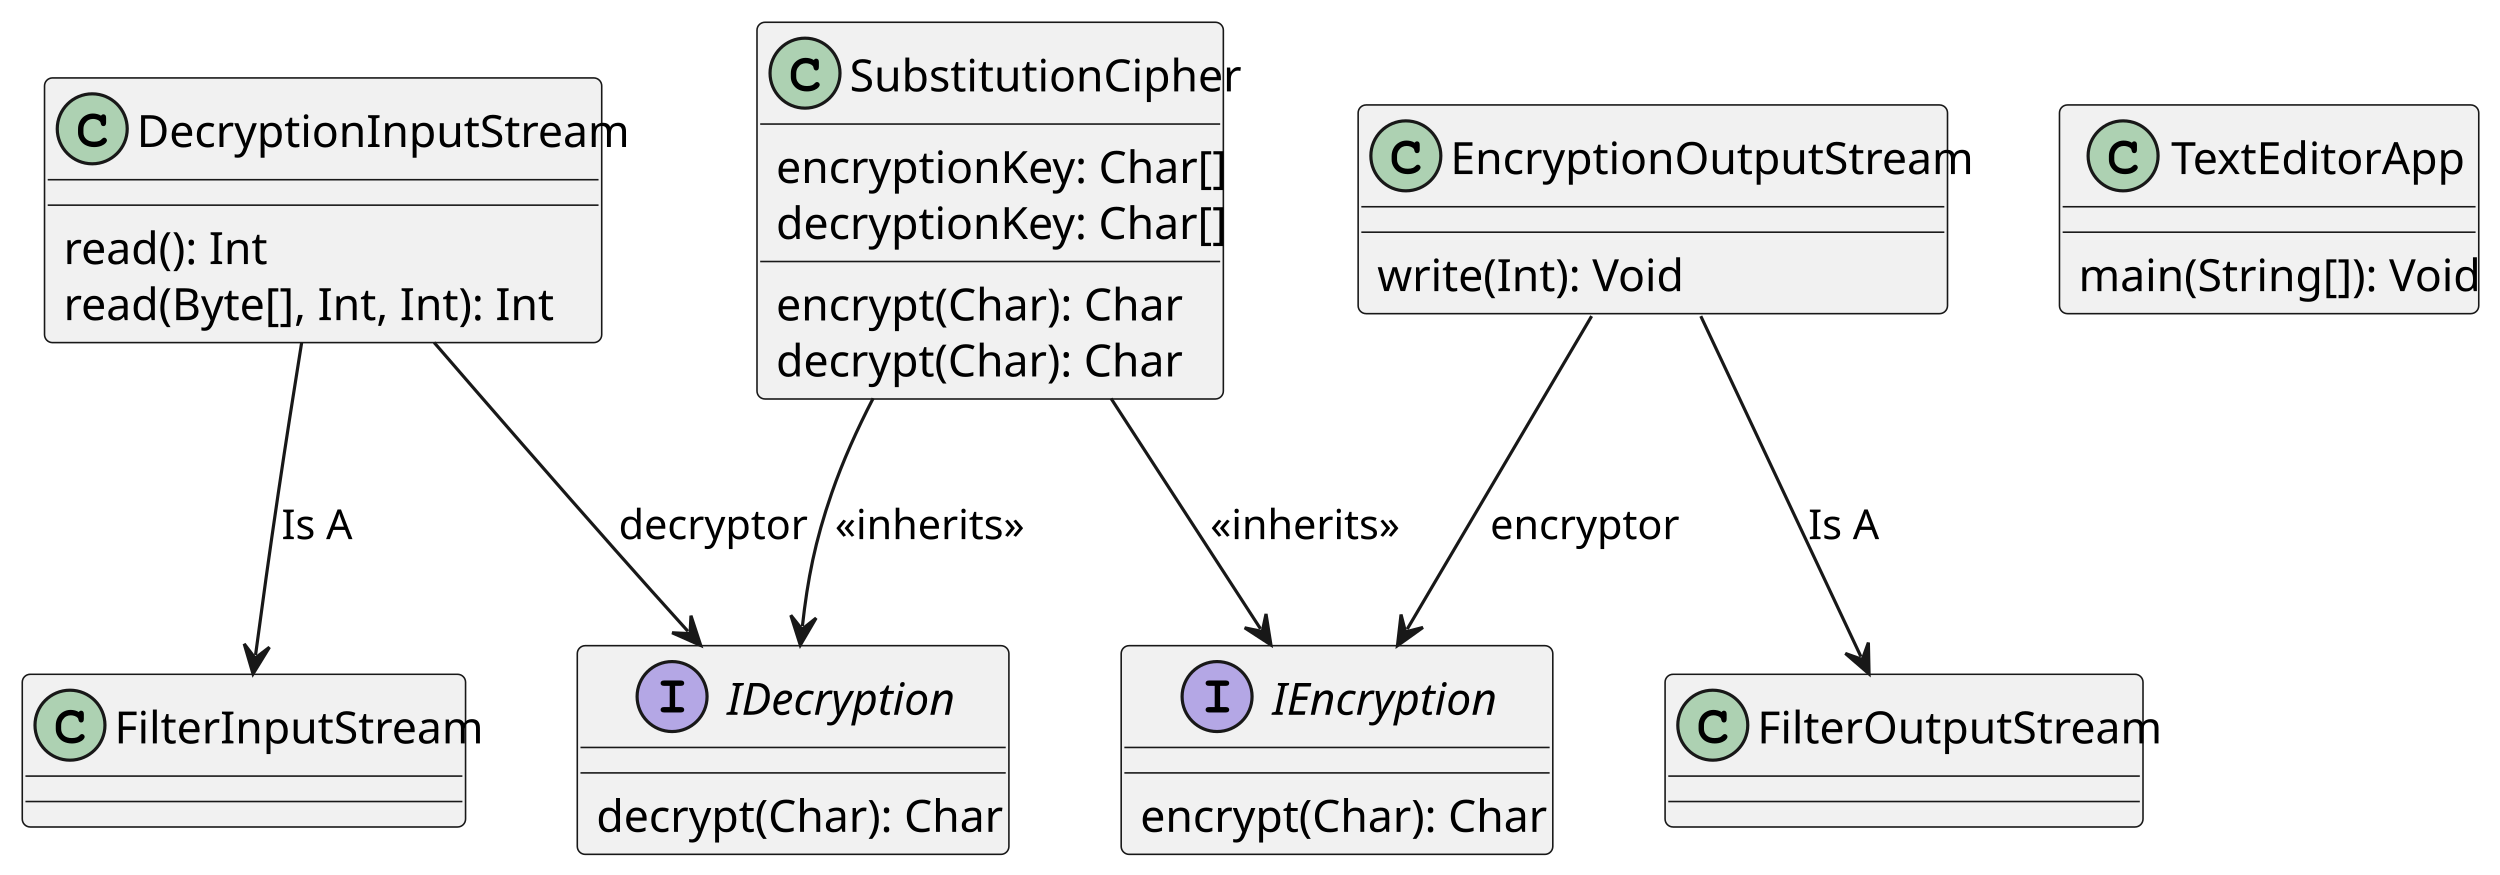
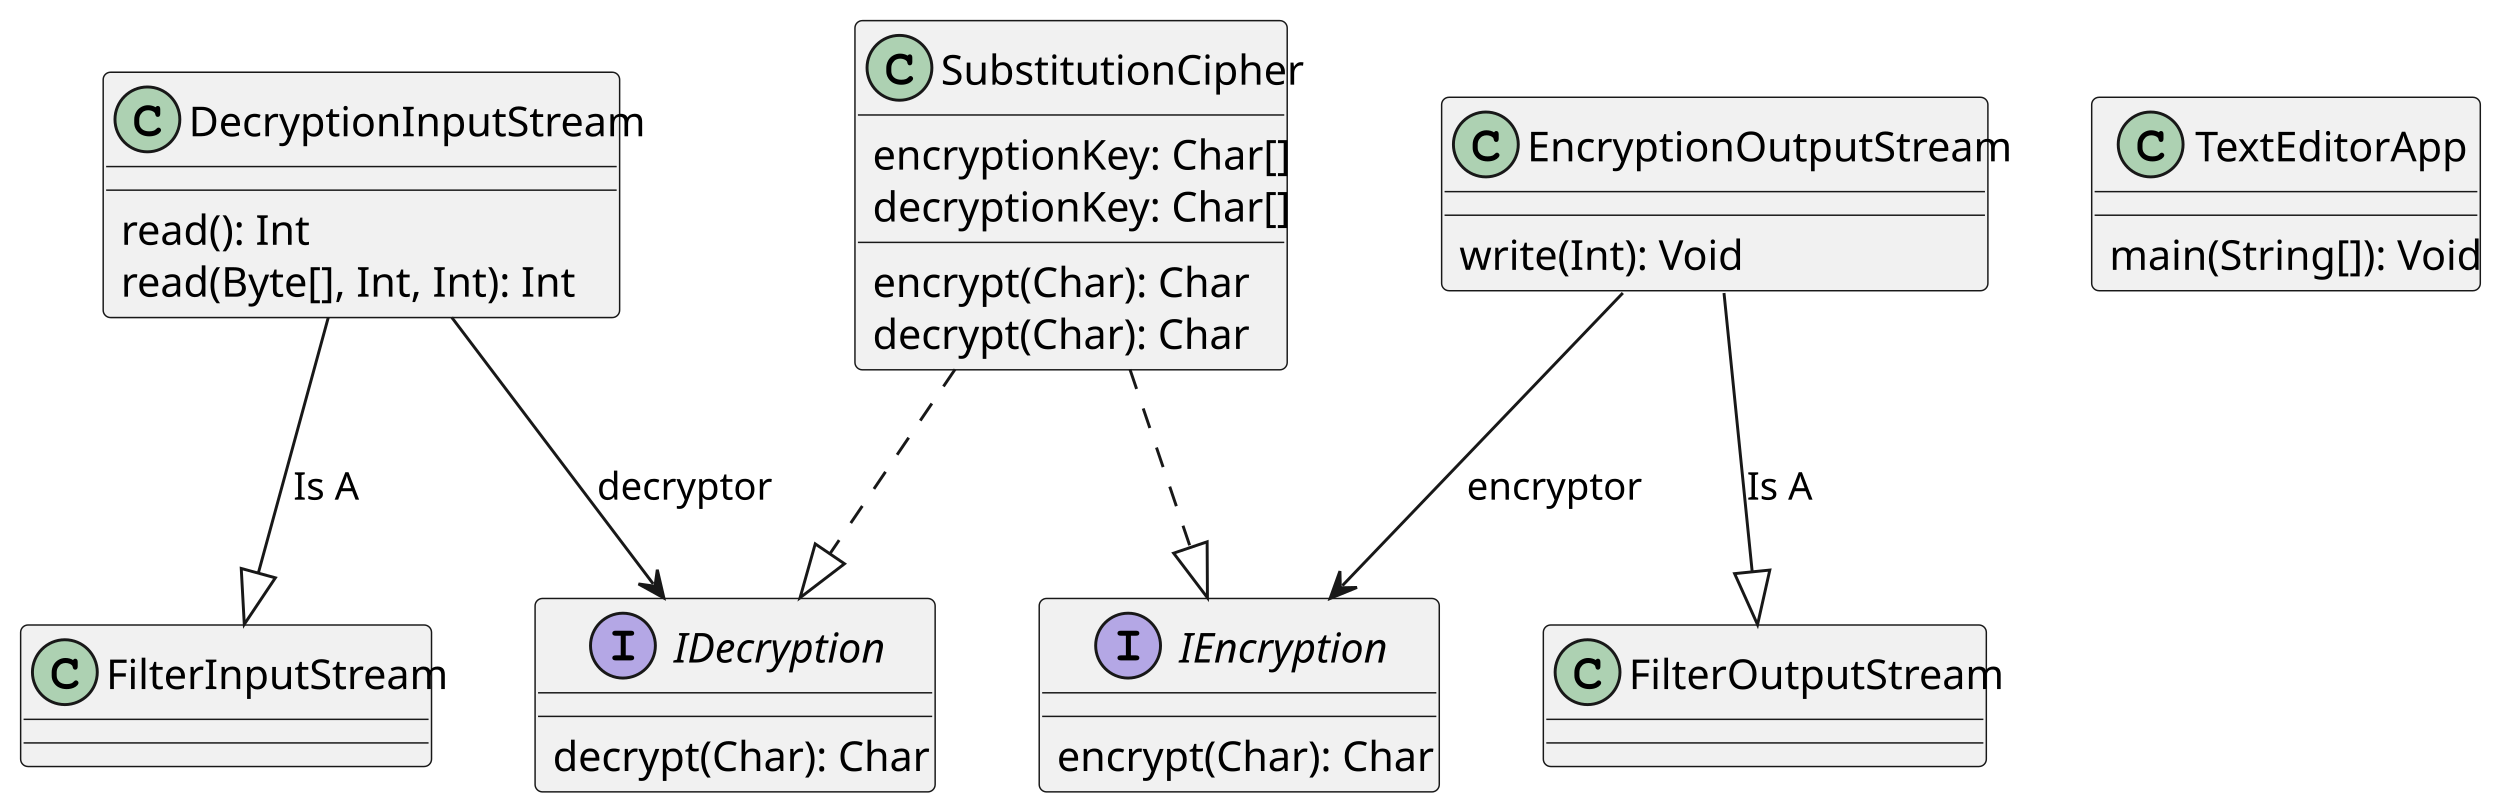
- <svg xmlns="http://www.w3.org/2000/svg" contentStyleType="text/css" data-diagram-type="CLASS" height="275px" preserveAspectRatio="none" style="width:786px;height:275px;background:#FFFFFF;" version="1.1" viewBox="0 0 786 275" width="786px" zoomAndPan="magnify">
+ <svg xmlns="http://www.w3.org/2000/svg" contentStyleType="text/css" data-diagram-type="CLASS" height="275px" preserveAspectRatio="none" style="width:848px;height:275px;background:#FFFFFF;" version="1.1" viewBox="0 0 848 275" width="848px" zoomAndPan="magnify">
  <defs />
  <g>
    <g id="elem_DecryptionInputStream">
-       <rect codeLine="2" fill="#F1F1F1" height="83.219" id="DecryptionInputStream" rx="2.5" ry="2.5" style="stroke:#181818;stroke-width:0.5;" width="175.179" x="14" y="24.5" />
-       <ellipse cx="29" cy="40.5" fill="#ADD1B2" rx="11" ry="11" style="stroke:#181818;stroke-width:1;" />
-       <path d="M31.766,36.375 Q31.922,36.156 32.109,36.047 Q32.297,35.938 32.516,35.938 Q32.891,35.938 33.125,36.203 Q33.359,36.453 33.359,37.062 L33.359,38.516 Q33.359,39.125 33.125,39.391 Q32.891,39.656 32.516,39.656 Q32.172,39.656 31.969,39.453 Q31.766,39.266 31.656,38.75 Q31.609,38.391 31.422,38.203 Q31.094,37.828 30.484,37.609 Q29.875,37.391 29.25,37.391 Q28.484,37.391 27.844,37.719 Q27.219,38.047 26.719,38.797 Q26.234,39.547 26.234,40.578 L26.234,41.672 Q26.234,42.906 27.125,43.734 Q28.016,44.547 29.609,44.547 Q30.547,44.547 31.203,44.297 Q31.594,44.141 32.016,43.703 Q32.281,43.438 32.422,43.359 Q32.578,43.281 32.781,43.281 Q33.109,43.281 33.359,43.547 Q33.625,43.797 33.625,44.141 Q33.625,44.484 33.281,44.891 Q32.781,45.469 31.984,45.797 Q30.906,46.25 29.609,46.25 Q28.094,46.25 26.891,45.625 Q25.906,45.125 25.219,44.062 Q24.531,42.984 24.531,41.703 L24.531,40.547 Q24.531,39.219 25.141,38.078 Q25.766,36.922 26.859,36.312 Q27.953,35.688 29.188,35.688 Q29.922,35.688 30.562,35.859 Q31.219,36.016 31.766,36.375 Z " fill="#000000" />
-       <text fill="#000000" font-family="sans-serif" font-size="14" lengthAdjust="spacing" textLength="143.179" x="43" y="46.228">DecryptionInputStream</text>
-       <line style="stroke:#181818;stroke-width:0.5;" x1="15" x2="188.179" y1="56.5" y2="56.5" />
-       <line style="stroke:#181818;stroke-width:0.5;" x1="15" x2="188.179" y1="64.5" y2="64.5" />
-       <text fill="#000000" font-family="sans-serif" font-size="14" lengthAdjust="spacing" textLength="60.69" x="20" y="83.033">read(): Int</text>
-       <text fill="#000000" font-family="sans-serif" font-size="14" lengthAdjust="spacing" textLength="143.172" x="20" y="100.643">read(Byte[], Int, Int): Int</text>
+       <rect codeLine="2" fill="#F1F1F1" height="83.219" id="DecryptionInputStream" rx="2.5" ry="2.5" style="stroke:#181818;stroke-width:0.5;" width="175.179" x="35" y="24.5" />
+       <ellipse cx="50" cy="40.5" fill="#ADD1B2" rx="11" ry="11" style="stroke:#181818;stroke-width:1;" />
+       <path d="M52.766,36.375 Q52.922,36.156 53.109,36.047 Q53.297,35.938 53.516,35.938 Q53.891,35.938 54.125,36.203 Q54.359,36.453 54.359,37.062 L54.359,38.516 Q54.359,39.125 54.125,39.391 Q53.891,39.656 53.516,39.656 Q53.172,39.656 52.969,39.453 Q52.766,39.266 52.656,38.75 Q52.609,38.391 52.422,38.203 Q52.094,37.828 51.484,37.609 Q50.875,37.391 50.25,37.391 Q49.484,37.391 48.844,37.719 Q48.219,38.047 47.719,38.797 Q47.234,39.547 47.234,40.578 L47.234,41.672 Q47.234,42.906 48.125,43.734 Q49.016,44.547 50.609,44.547 Q51.547,44.547 52.203,44.297 Q52.594,44.141 53.016,43.703 Q53.281,43.438 53.422,43.359 Q53.578,43.281 53.781,43.281 Q54.109,43.281 54.359,43.547 Q54.625,43.797 54.625,44.141 Q54.625,44.484 54.281,44.891 Q53.781,45.469 52.984,45.797 Q51.906,46.25 50.609,46.25 Q49.094,46.25 47.891,45.625 Q46.906,45.125 46.219,44.062 Q45.531,42.984 45.531,41.703 L45.531,40.547 Q45.531,39.219 46.141,38.078 Q46.766,36.922 47.859,36.312 Q48.953,35.688 50.188,35.688 Q50.922,35.688 51.562,35.859 Q52.219,36.016 52.766,36.375 Z " fill="#000000" />
+       <text fill="#000000" font-family="sans-serif" font-size="14" lengthAdjust="spacing" textLength="143.179" x="64" y="46.228">DecryptionInputStream</text>
+       <line style="stroke:#181818;stroke-width:0.5;" x1="36" x2="209.179" y1="56.5" y2="56.5" />
+       <line style="stroke:#181818;stroke-width:0.5;" x1="36" x2="209.179" y1="64.5" y2="64.5" />
+       <text fill="#000000" font-family="sans-serif" font-size="14" lengthAdjust="spacing" textLength="60.69" x="41" y="83.033">read(): Int</text>
+       <text fill="#000000" font-family="sans-serif" font-size="14" lengthAdjust="spacing" textLength="143.172" x="41" y="100.643">read(Byte[], Int, Int): Int</text>
    </g>
    <g id="elem_FilterInputStream">
      <rect fill="#F1F1F1" height="48" id="FilterInputStream" rx="2.5" ry="2.5" style="stroke:#181818;stroke-width:0.5;" width="139.372" x="7" y="212" />
      <ellipse cx="22" cy="228" fill="#ADD1B2" rx="11" ry="11" style="stroke:#181818;stroke-width:1;" />
      <path d="M24.766,223.875 Q24.922,223.656 25.109,223.547 Q25.297,223.438 25.516,223.438 Q25.891,223.438 26.125,223.703 Q26.359,223.953 26.359,224.562 L26.359,226.016 Q26.359,226.625 26.125,226.891 Q25.891,227.156 25.516,227.156 Q25.172,227.156 24.969,226.953 Q24.766,226.766 24.656,226.25 Q24.609,225.891 24.422,225.703 Q24.094,225.328 23.484,225.109 Q22.875,224.891 22.25,224.891 Q21.484,224.891 20.844,225.219 Q20.219,225.547 19.719,226.297 Q19.234,227.047 19.234,228.078 L19.234,229.172 Q19.234,230.406 20.125,231.234 Q21.016,232.047 22.609,232.047 Q23.547,232.047 24.203,231.797 Q24.594,231.641 25.016,231.203 Q25.281,230.938 25.422,230.859 Q25.578,230.781 25.781,230.781 Q26.109,230.781 26.359,231.047 Q26.625,231.297 26.625,231.641 Q26.625,231.984 26.281,232.391 Q25.781,232.969 24.984,233.297 Q23.906,233.75 22.609,233.75 Q21.094,233.75 19.891,233.125 Q18.906,232.625 18.219,231.562 Q17.531,230.484 17.531,229.203 L17.531,228.047 Q17.531,226.719 18.141,225.578 Q18.766,224.422 19.859,223.812 Q20.953,223.188 22.188,223.188 Q22.922,223.188 23.562,223.359 Q24.219,223.516 24.766,223.875 Z " fill="#000000" />
      <text fill="#000000" font-family="sans-serif" font-size="14" lengthAdjust="spacing" textLength="107.372" x="36" y="233.728">FilterInputStream</text>
      <line style="stroke:#181818;stroke-width:0.5;" x1="8" x2="145.372" y1="244" y2="244" />
      <line style="stroke:#181818;stroke-width:0.5;" x1="8" x2="145.372" y1="252" y2="252" />
    </g>
    <g id="elem_IDecryption">
      <rect codeLine="15" fill="#F1F1F1" height="65.609" id="IDecryption" rx="2.5" ry="2.5" style="stroke:#181818;stroke-width:0.5;" width="135.703" x="181.5" y="203" />
      <ellipse cx="211.303" cy="219" fill="#B4A7E5" rx="11" ry="11" style="stroke:#181818;stroke-width:1;" />
      <path d="M212.256,215.641 L212.256,222.297 L213.975,222.297 Q214.585,222.297 214.85,222.531 Q215.116,222.766 215.116,223.156 Q215.116,223.531 214.85,223.766 Q214.585,224 213.975,224 L208.835,224 Q208.225,224 207.96,223.766 Q207.694,223.531 207.694,223.141 Q207.694,222.766 207.96,222.531 Q208.225,222.297 208.835,222.297 L210.553,222.297 L210.553,215.641 L208.835,215.641 Q208.225,215.641 207.96,215.406 Q207.694,215.172 207.694,214.781 Q207.694,214.406 207.96,214.172 Q208.225,213.938 208.835,213.938 L213.975,213.938 Q214.585,213.938 214.85,214.172 Q215.116,214.406 215.116,214.781 Q215.116,215.172 214.85,215.406 Q214.585,215.641 213.975,215.641 L212.256,215.641 Z " fill="#000000" />
      <text fill="#000000" font-family="sans-serif" font-size="14" font-style="italic" lengthAdjust="spacing" textLength="70.807" x="228.593" y="224.728">IDecryption</text>
      <line style="stroke:#181818;stroke-width:0.5;" x1="182.5" x2="316.203" y1="235" y2="235" />
      <line style="stroke:#181818;stroke-width:0.5;" x1="182.5" x2="316.203" y1="243" y2="243" />
      <text fill="#000000" font-family="sans-serif" font-size="14" lengthAdjust="spacing" textLength="123.703" x="187.5" y="261.533">decrypt(Char): Char</text>
    </g>
    <g id="elem_EncryptionOutputStream">
-       <rect codeLine="9" fill="#F1F1F1" height="65.609" id="EncryptionOutputStream" rx="2.5" ry="2.5" style="stroke:#181818;stroke-width:0.5;" width="185.296" x="427" y="33" />
-       <ellipse cx="442" cy="49" fill="#ADD1B2" rx="11" ry="11" style="stroke:#181818;stroke-width:1;" />
-       <path d="M444.766,44.875 Q444.922,44.656 445.109,44.547 Q445.297,44.438 445.516,44.438 Q445.891,44.438 446.125,44.703 Q446.359,44.953 446.359,45.562 L446.359,47.016 Q446.359,47.625 446.125,47.891 Q445.891,48.156 445.516,48.156 Q445.172,48.156 444.969,47.953 Q444.766,47.766 444.656,47.25 Q444.609,46.891 444.422,46.703 Q444.094,46.328 443.484,46.109 Q442.875,45.891 442.25,45.891 Q441.484,45.891 440.844,46.219 Q440.219,46.547 439.719,47.297 Q439.234,48.047 439.234,49.078 L439.234,50.172 Q439.234,51.406 440.125,52.234 Q441.016,53.047 442.609,53.047 Q443.547,53.047 444.203,52.797 Q444.594,52.641 445.016,52.203 Q445.281,51.938 445.422,51.859 Q445.578,51.781 445.781,51.781 Q446.109,51.781 446.359,52.047 Q446.625,52.297 446.625,52.641 Q446.625,52.984 446.281,53.391 Q445.781,53.969 444.984,54.297 Q443.906,54.75 442.609,54.75 Q441.094,54.75 439.891,54.125 Q438.906,53.625 438.219,52.562 Q437.531,51.484 437.531,50.203 L437.531,49.047 Q437.531,47.719 438.141,46.578 Q438.766,45.422 439.859,44.812 Q440.953,44.188 442.188,44.188 Q442.922,44.188 443.562,44.359 Q444.219,44.516 444.766,44.875 Z " fill="#000000" />
-       <text fill="#000000" font-family="sans-serif" font-size="14" lengthAdjust="spacing" textLength="153.296" x="456" y="54.728">EncryptionOutputStream</text>
-       <line style="stroke:#181818;stroke-width:0.5;" x1="428" x2="611.296" y1="65" y2="65" />
-       <line style="stroke:#181818;stroke-width:0.5;" x1="428" x2="611.296" y1="73" y2="73" />
-       <text fill="#000000" font-family="sans-serif" font-size="14" lengthAdjust="spacing" textLength="90.248" x="433" y="91.533">write(Int): Void</text>
+       <rect codeLine="9" fill="#F1F1F1" height="65.609" id="EncryptionOutputStream" rx="2.5" ry="2.5" style="stroke:#181818;stroke-width:0.5;" width="185.296" x="489" y="33" />
+       <ellipse cx="504" cy="49" fill="#ADD1B2" rx="11" ry="11" style="stroke:#181818;stroke-width:1;" />
+       <path d="M506.766,44.875 Q506.922,44.656 507.109,44.547 Q507.297,44.438 507.516,44.438 Q507.891,44.438 508.125,44.703 Q508.359,44.953 508.359,45.562 L508.359,47.016 Q508.359,47.625 508.125,47.891 Q507.891,48.156 507.516,48.156 Q507.172,48.156 506.969,47.953 Q506.766,47.766 506.656,47.25 Q506.609,46.891 506.422,46.703 Q506.094,46.328 505.484,46.109 Q504.875,45.891 504.25,45.891 Q503.484,45.891 502.844,46.219 Q502.219,46.547 501.719,47.297 Q501.234,48.047 501.234,49.078 L501.234,50.172 Q501.234,51.406 502.125,52.234 Q503.016,53.047 504.609,53.047 Q505.547,53.047 506.203,52.797 Q506.594,52.641 507.016,52.203 Q507.281,51.938 507.422,51.859 Q507.578,51.781 507.781,51.781 Q508.109,51.781 508.359,52.047 Q508.625,52.297 508.625,52.641 Q508.625,52.984 508.281,53.391 Q507.781,53.969 506.984,54.297 Q505.906,54.75 504.609,54.75 Q503.094,54.75 501.891,54.125 Q500.906,53.625 500.219,52.562 Q499.531,51.484 499.531,50.203 L499.531,49.047 Q499.531,47.719 500.141,46.578 Q500.766,45.422 501.859,44.812 Q502.953,44.188 504.188,44.188 Q504.922,44.188 505.562,44.359 Q506.219,44.516 506.766,44.875 Z " fill="#000000" />
+       <text fill="#000000" font-family="sans-serif" font-size="14" lengthAdjust="spacing" textLength="153.296" x="518" y="54.728">EncryptionOutputStream</text>
+       <line style="stroke:#181818;stroke-width:0.5;" x1="490" x2="673.296" y1="65" y2="65" />
+       <line style="stroke:#181818;stroke-width:0.5;" x1="490" x2="673.296" y1="73" y2="73" />
+       <text fill="#000000" font-family="sans-serif" font-size="14" lengthAdjust="spacing" textLength="90.248" x="495" y="91.533">write(Int): Void</text>
    </g>
    <g id="elem_FilterOutputStream">
      <rect fill="#F1F1F1" height="48" id="FilterOutputStream" rx="2.5" ry="2.5" style="stroke:#181818;stroke-width:0.5;" width="150.262" x="523.5" y="212" />
      <ellipse cx="538.5" cy="228" fill="#ADD1B2" rx="11" ry="11" style="stroke:#181818;stroke-width:1;" />
      <path d="M541.266,223.875 Q541.422,223.656 541.609,223.547 Q541.797,223.438 542.016,223.438 Q542.391,223.438 542.625,223.703 Q542.859,223.953 542.859,224.562 L542.859,226.016 Q542.859,226.625 542.625,226.891 Q542.391,227.156 542.016,227.156 Q541.672,227.156 541.469,226.953 Q541.266,226.766 541.156,226.25 Q541.109,225.891 540.922,225.703 Q540.594,225.328 539.984,225.109 Q539.375,224.891 538.75,224.891 Q537.984,224.891 537.344,225.219 Q536.719,225.547 536.219,226.297 Q535.734,227.047 535.734,228.078 L535.734,229.172 Q535.734,230.406 536.625,231.234 Q537.516,232.047 539.109,232.047 Q540.047,232.047 540.703,231.797 Q541.094,231.641 541.516,231.203 Q541.781,230.938 541.922,230.859 Q542.078,230.781 542.281,230.781 Q542.609,230.781 542.859,231.047 Q543.125,231.297 543.125,231.641 Q543.125,231.984 542.781,232.391 Q542.281,232.969 541.484,233.297 Q540.406,233.75 539.109,233.75 Q537.594,233.75 536.391,233.125 Q535.406,232.625 534.719,231.562 Q534.031,230.484 534.031,229.203 L534.031,228.047 Q534.031,226.719 534.641,225.578 Q535.266,224.422 536.359,223.812 Q537.453,223.188 538.688,223.188 Q539.422,223.188 540.062,223.359 Q540.719,223.516 541.266,223.875 Z " fill="#000000" />
      <text fill="#000000" font-family="sans-serif" font-size="14" lengthAdjust="spacing" textLength="118.262" x="552.5" y="233.728">FilterOutputStream</text>
      <line style="stroke:#181818;stroke-width:0.5;" x1="524.5" x2="672.762" y1="244" y2="244" />
      <line style="stroke:#181818;stroke-width:0.5;" x1="524.5" x2="672.762" y1="252" y2="252" />
    </g>
    <g id="elem_IEncryption">
      <rect codeLine="19" fill="#F1F1F1" height="65.609" id="IEncryption" rx="2.5" ry="2.5" style="stroke:#181818;stroke-width:0.5;" width="135.703" x="352.5" y="203" />
      <ellipse cx="382.651" cy="219" fill="#B4A7E5" rx="11" ry="11" style="stroke:#181818;stroke-width:1;" />
      <path d="M383.604,215.641 L383.604,222.297 L385.323,222.297 Q385.932,222.297 386.198,222.531 Q386.464,222.766 386.464,223.156 Q386.464,223.531 386.198,223.766 Q385.932,224 385.323,224 L380.182,224 Q379.573,224 379.307,223.766 Q379.042,223.531 379.042,223.141 Q379.042,222.766 379.307,222.531 Q379.573,222.297 380.182,222.297 L381.901,222.297 L381.901,215.641 L380.182,215.641 Q379.573,215.641 379.307,215.406 Q379.042,215.172 379.042,214.781 Q379.042,214.406 379.307,214.172 Q379.573,213.938 380.182,213.938 L385.323,213.938 Q385.932,213.938 386.198,214.172 Q386.464,214.406 386.464,214.781 Q386.464,215.172 386.198,215.406 Q385.932,215.641 385.323,215.641 L383.604,215.641 Z " fill="#000000" />
      <text fill="#000000" font-family="sans-serif" font-size="14" font-style="italic" lengthAdjust="spacing" textLength="70.034" x="400.018" y="224.728">IEncryption</text>
      <line style="stroke:#181818;stroke-width:0.5;" x1="353.5" x2="487.203" y1="235" y2="235" />
      <line style="stroke:#181818;stroke-width:0.5;" x1="353.5" x2="487.203" y1="243" y2="243" />
      <text fill="#000000" font-family="sans-serif" font-size="14" lengthAdjust="spacing" textLength="123.703" x="358.5" y="261.533">encrypt(Char): Char</text>
    </g>
    <g id="elem_SubstitutionCipher">
-       <rect codeLine="23" fill="#F1F1F1" height="118.438" id="SubstitutionCipher" rx="2.5" ry="2.5" style="stroke:#181818;stroke-width:0.5;" width="146.62" x="238" y="7" />
-       <ellipse cx="253.099" cy="23" fill="#ADD1B2" rx="11" ry="11" style="stroke:#181818;stroke-width:1;" />
-       <path d="M255.865,18.875 Q256.021,18.656 256.209,18.547 Q256.396,18.438 256.615,18.438 Q256.99,18.438 257.224,18.703 Q257.459,18.953 257.459,19.562 L257.459,21.016 Q257.459,21.625 257.224,21.891 Q256.99,22.156 256.615,22.156 Q256.271,22.156 256.068,21.953 Q255.865,21.766 255.756,21.25 Q255.709,20.891 255.521,20.703 Q255.193,20.328 254.584,20.109 Q253.974,19.891 253.349,19.891 Q252.584,19.891 251.943,20.219 Q251.318,20.547 250.818,21.297 Q250.334,22.047 250.334,23.078 L250.334,24.172 Q250.334,25.406 251.224,26.234 Q252.115,27.047 253.709,27.047 Q254.646,27.047 255.302,26.797 Q255.693,26.641 256.115,26.203 Q256.381,25.938 256.521,25.859 Q256.677,25.781 256.881,25.781 Q257.209,25.781 257.459,26.047 Q257.724,26.297 257.724,26.641 Q257.724,26.984 257.381,27.391 Q256.881,27.969 256.084,28.297 Q255.006,28.75 253.709,28.75 Q252.193,28.75 250.99,28.125 Q250.006,27.625 249.318,26.562 Q248.631,25.484 248.631,24.203 L248.631,23.047 Q248.631,21.719 249.24,20.578 Q249.865,19.422 250.959,18.812 Q252.052,18.188 253.287,18.188 Q254.021,18.188 254.662,18.359 Q255.318,18.516 255.865,18.875 Z " fill="#000000" />
-       <text fill="#000000" font-family="sans-serif" font-size="14" lengthAdjust="spacing" textLength="114.399" x="267.121" y="28.729">SubstitutionCipher</text>
-       <line style="stroke:#181818;stroke-width:0.5;" x1="239" x2="383.62" y1="39" y2="39" />
-       <text fill="#000000" font-family="sans-serif" font-size="14" lengthAdjust="spacing" textLength="134.62" x="244" y="57.533">encryptionKey: Char[]</text>
-       <text fill="#000000" font-family="sans-serif" font-size="14" lengthAdjust="spacing" textLength="134.62" x="244" y="75.143">decryptionKey: Char[]</text>
-       <line style="stroke:#181818;stroke-width:0.5;" x1="239" x2="383.62" y1="82.219" y2="82.219" />
-       <text fill="#000000" font-family="sans-serif" font-size="14" lengthAdjust="spacing" textLength="123.703" x="244" y="100.752">encrypt(Char): Char</text>
-       <text fill="#000000" font-family="sans-serif" font-size="14" lengthAdjust="spacing" textLength="123.703" x="244" y="118.361">decrypt(Char): Char</text>
+       <rect codeLine="23" fill="#F1F1F1" height="118.438" id="SubstitutionCipher" rx="2.5" ry="2.5" style="stroke:#181818;stroke-width:0.5;" width="146.62" x="290" y="7" />
+       <ellipse cx="305.099" cy="23" fill="#ADD1B2" rx="11" ry="11" style="stroke:#181818;stroke-width:1;" />
+       <path d="M307.865,18.875 Q308.021,18.656 308.209,18.547 Q308.396,18.438 308.615,18.438 Q308.99,18.438 309.224,18.703 Q309.459,18.953 309.459,19.562 L309.459,21.016 Q309.459,21.625 309.224,21.891 Q308.99,22.156 308.615,22.156 Q308.271,22.156 308.068,21.953 Q307.865,21.766 307.756,21.25 Q307.709,20.891 307.521,20.703 Q307.193,20.328 306.584,20.109 Q305.974,19.891 305.349,19.891 Q304.584,19.891 303.943,20.219 Q303.318,20.547 302.818,21.297 Q302.334,22.047 302.334,23.078 L302.334,24.172 Q302.334,25.406 303.224,26.234 Q304.115,27.047 305.709,27.047 Q306.646,27.047 307.302,26.797 Q307.693,26.641 308.115,26.203 Q308.381,25.938 308.521,25.859 Q308.677,25.781 308.881,25.781 Q309.209,25.781 309.459,26.047 Q309.724,26.297 309.724,26.641 Q309.724,26.984 309.381,27.391 Q308.881,27.969 308.084,28.297 Q307.006,28.75 305.709,28.75 Q304.193,28.75 302.99,28.125 Q302.006,27.625 301.318,26.562 Q300.631,25.484 300.631,24.203 L300.631,23.047 Q300.631,21.719 301.24,20.578 Q301.865,19.422 302.959,18.812 Q304.052,18.188 305.287,18.188 Q306.021,18.188 306.662,18.359 Q307.318,18.516 307.865,18.875 Z " fill="#000000" />
+       <text fill="#000000" font-family="sans-serif" font-size="14" lengthAdjust="spacing" textLength="114.399" x="319.121" y="28.729">SubstitutionCipher</text>
+       <line style="stroke:#181818;stroke-width:0.5;" x1="291" x2="435.62" y1="39" y2="39" />
+       <text fill="#000000" font-family="sans-serif" font-size="14" lengthAdjust="spacing" textLength="134.62" x="296" y="57.533">encryptionKey: Char[]</text>
+       <text fill="#000000" font-family="sans-serif" font-size="14" lengthAdjust="spacing" textLength="134.62" x="296" y="75.143">decryptionKey: Char[]</text>
+       <line style="stroke:#181818;stroke-width:0.5;" x1="291" x2="435.62" y1="82.219" y2="82.219" />
+       <text fill="#000000" font-family="sans-serif" font-size="14" lengthAdjust="spacing" textLength="123.703" x="296" y="100.752">encrypt(Char): Char</text>
+       <text fill="#000000" font-family="sans-serif" font-size="14" lengthAdjust="spacing" textLength="123.703" x="296" y="118.361">decrypt(Char): Char</text>
    </g>
    <g id="elem_TextEditorApp">
-       <rect codeLine="32" fill="#F1F1F1" height="65.609" id="TextEditorApp" rx="2.5" ry="2.5" style="stroke:#181818;stroke-width:0.5;" width="131.82" x="647.5" y="33" />
-       <ellipse cx="667.5" cy="49" fill="#ADD1B2" rx="11" ry="11" style="stroke:#181818;stroke-width:1;" />
-       <path d="M670.265,44.875 Q670.422,44.656 670.609,44.547 Q670.797,44.438 671.015,44.438 Q671.39,44.438 671.625,44.703 Q671.859,44.953 671.859,45.562 L671.859,47.016 Q671.859,47.625 671.625,47.891 Q671.39,48.156 671.015,48.156 Q670.672,48.156 670.468,47.953 Q670.265,47.766 670.156,47.25 Q670.109,46.891 669.922,46.703 Q669.593,46.328 668.984,46.109 Q668.375,45.891 667.75,45.891 Q666.984,45.891 666.343,46.219 Q665.718,46.547 665.218,47.297 Q664.734,48.047 664.734,49.078 L664.734,50.172 Q664.734,51.406 665.625,52.234 Q666.515,53.047 668.109,53.047 Q669.047,53.047 669.703,52.797 Q670.093,52.641 670.515,52.203 Q670.781,51.938 670.922,51.859 Q671.078,51.781 671.281,51.781 Q671.609,51.781 671.859,52.047 Q672.125,52.297 672.125,52.641 Q672.125,52.984 671.781,53.391 Q671.281,53.969 670.484,54.297 Q669.406,54.75 668.109,54.75 Q666.593,54.75 665.39,54.125 Q664.406,53.625 663.718,52.562 Q663.031,51.484 663.031,50.203 L663.031,49.047 Q663.031,47.719 663.64,46.578 Q664.265,45.422 665.359,44.812 Q666.453,44.188 667.687,44.188 Q668.422,44.188 669.062,44.359 Q669.718,44.516 670.265,44.875 Z " fill="#000000" />
-       <text fill="#000000" font-family="sans-serif" font-size="14" lengthAdjust="spacing" textLength="88.71" x="682.611" y="54.728">TextEditorApp</text>
-       <line style="stroke:#181818;stroke-width:0.5;" x1="648.5" x2="778.32" y1="65" y2="65" />
-       <line style="stroke:#181818;stroke-width:0.5;" x1="648.5" x2="778.32" y1="73" y2="73" />
-       <text fill="#000000" font-family="sans-serif" font-size="14" lengthAdjust="spacing" textLength="119.82" x="653.5" y="91.533">main(String[]): Void</text>
+       <rect codeLine="32" fill="#F1F1F1" height="65.609" id="TextEditorApp" rx="2.5" ry="2.5" style="stroke:#181818;stroke-width:0.5;" width="131.82" x="709.5" y="33" />
+       <ellipse cx="729.5" cy="49" fill="#ADD1B2" rx="11" ry="11" style="stroke:#181818;stroke-width:1;" />
+       <path d="M732.265,44.875 Q732.422,44.656 732.609,44.547 Q732.797,44.438 733.015,44.438 Q733.39,44.438 733.625,44.703 Q733.859,44.953 733.859,45.562 L733.859,47.016 Q733.859,47.625 733.625,47.891 Q733.39,48.156 733.015,48.156 Q732.672,48.156 732.468,47.953 Q732.265,47.766 732.156,47.25 Q732.109,46.891 731.922,46.703 Q731.593,46.328 730.984,46.109 Q730.375,45.891 729.75,45.891 Q728.984,45.891 728.343,46.219 Q727.718,46.547 727.218,47.297 Q726.734,48.047 726.734,49.078 L726.734,50.172 Q726.734,51.406 727.625,52.234 Q728.515,53.047 730.109,53.047 Q731.047,53.047 731.703,52.797 Q732.093,52.641 732.515,52.203 Q732.781,51.938 732.922,51.859 Q733.078,51.781 733.281,51.781 Q733.609,51.781 733.859,52.047 Q734.125,52.297 734.125,52.641 Q734.125,52.984 733.781,53.391 Q733.281,53.969 732.484,54.297 Q731.406,54.75 730.109,54.75 Q728.593,54.75 727.39,54.125 Q726.406,53.625 725.718,52.562 Q725.031,51.484 725.031,50.203 L725.031,49.047 Q725.031,47.719 725.64,46.578 Q726.265,45.422 727.359,44.812 Q728.453,44.188 729.687,44.188 Q730.422,44.188 731.062,44.359 Q731.718,44.516 732.265,44.875 Z " fill="#000000" />
+       <text fill="#000000" font-family="sans-serif" font-size="14" lengthAdjust="spacing" textLength="88.71" x="744.611" y="54.728">TextEditorApp</text>
+       <line style="stroke:#181818;stroke-width:0.5;" x1="710.5" x2="840.32" y1="65" y2="65" />
+       <line style="stroke:#181818;stroke-width:0.5;" x1="710.5" x2="840.32" y1="73" y2="73" />
+       <text fill="#000000" font-family="sans-serif" font-size="14" lengthAdjust="spacing" textLength="119.82" x="715.5" y="91.533">main(String[]): Void</text>
    </g>
    <g id="link_DecryptionInputStream_FilterInputStream">
-       <path codeLine="6" d="M94.84,107.72 C92.45,122.59 89.79,139.54 87.5,155 C84.66,174.14 82.486,189.943 80.346,205.933 " fill="transparent" id="DecryptionInputStream-to-FilterInputStream" style="stroke:#181818;stroke-width:1;" />
-       <polygon fill="#181818" points="79.55,211.88,84.709,203.49,80.213,206.924,76.779,202.429,79.55,211.88" style="stroke:#181818;stroke-width:1;" />
-       <text fill="#000000" font-family="sans-serif" font-size="13" lengthAdjust="spacing" textLength="22.395" x="88.5" y="169.495">Is A</text>
+       <path codeLine="6" d="M111.36,107.67 C102.43,140.3 94.966,167.58 87.616,194.41 " fill="transparent" id="DecryptionInputStream-to-FilterInputStream" style="stroke:#181818;stroke-width:1;" />
+       <polygon fill="transparent" points="82.86,211.77,93.403,195.995,81.829,192.824,82.86,211.77" style="stroke:#181818;stroke-width:1;" />
+       <text fill="#000000" font-family="sans-serif" font-size="13" lengthAdjust="spacing" textLength="22.395" x="99.5" y="169.495">Is A</text>
    </g>
    <g id="link_DecryptionInputStream_IDecryption">
-       <path codeLine="7" d="M136.48,107.68 C153.58,127.47 174.52,151.56 193.5,173 C202.15,182.77 207.616,188.889 216.286,198.479 " fill="transparent" id="DecryptionInputStream-to-IDecryption" style="stroke:#181818;stroke-width:1;" />
-       <polygon fill="#181818" points="220.31,202.93,217.242,193.571,216.957,199.221,211.307,198.936,220.31,202.93" style="stroke:#181818;stroke-width:1;" />
-       <text fill="#000000" font-family="sans-serif" font-size="13" lengthAdjust="spacing" textLength="54.19" x="194.5" y="169.495">decryptor</text>
+       <path codeLine="7" d="M153.24,107.67 C175.34,136.9 201.101,170.984 221.571,198.054 " fill="transparent" id="DecryptionInputStream-to-IDecryption" style="stroke:#181818;stroke-width:1;" />
+       <polygon fill="#181818" points="225.19,202.84,222.952,193.249,222.174,198.852,216.571,198.074,225.19,202.84" style="stroke:#181818;stroke-width:1;" />
+       <text fill="#000000" font-family="sans-serif" font-size="13" lengthAdjust="spacing" textLength="54.19" x="202.5" y="169.495">decryptor</text>
    </g>
    <g id="link_EncryptionOutputStream_FilterOutputStream">
-       <path codeLine="12" d="M534.73,99.39 C550.25,132.38 571.356,177.281 585.076,206.451 " fill="transparent" id="EncryptionOutputStream-to-FilterOutputStream" style="stroke:#181818;stroke-width:1;" />
-       <polygon fill="#181818" points="587.63,211.88,587.419,202.033,585.502,207.356,580.18,205.438,587.63,211.88" style="stroke:#181818;stroke-width:1;" />
-       <text fill="#000000" font-family="sans-serif" font-size="13" lengthAdjust="spacing" textLength="22.395" x="568.5" y="169.495">Is A</text>
+       <path codeLine="12" d="M584.78,99.39 C588.12,132.38 591.399,164.801 594.349,193.971 " fill="transparent" id="EncryptionOutputStream-to-FilterOutputStream" style="stroke:#181818;stroke-width:1;" />
+       <polygon fill="transparent" points="596.16,211.88,600.318,193.368,588.379,194.575,596.16,211.88" style="stroke:#181818;stroke-width:1;" />
+       <text fill="#000000" font-family="sans-serif" font-size="13" lengthAdjust="spacing" textLength="22.395" x="592.5" y="169.495">Is A</text>
    </g>
    <g id="link_EncryptionOutputStream_IEncryption">
-       <path codeLine="13" d="M500.41,99.39 C482.82,129.24 459.927,168.101 442.407,197.821 " fill="transparent" id="EncryptionOutputStream-to-IEncryption" style="stroke:#181818;stroke-width:1;" />
-       <polygon fill="#181818" points="439.36,202.99,447.376,197.268,441.899,198.683,440.485,193.206,439.36,202.99" style="stroke:#181818;stroke-width:1;" />
-       <text fill="#000000" font-family="sans-serif" font-size="13" lengthAdjust="spacing" textLength="54.19" x="468.5" y="169.495">encryptor</text>
+       <path codeLine="13" d="M550.46,99.39 C521.86,129.24 483.812,168.939 455.322,198.659 " fill="transparent" id="EncryptionOutputStream-to-IEncryption" style="stroke:#181818;stroke-width:1;" />
+       <polygon fill="#181818" points="451.17,202.99,460.286,199.261,454.63,199.381,454.51,193.725,451.17,202.99" style="stroke:#181818;stroke-width:1;" />
+       <text fill="#000000" font-family="sans-serif" font-size="13" lengthAdjust="spacing" textLength="54.19" x="497.5" y="169.495">encryptor</text>
    </g>
    <g id="link_SubstitutionCipher_IEncryption">
-       <path codeLine="29" d="M349.32,125.29 C366.16,151.25 382.104,175.817 396.314,197.717 " fill="transparent" id="SubstitutionCipher-to-IEncryption" style="stroke:#181818;stroke-width:1;" />
-       <polygon fill="#181818" points="399.58,202.75,398.037,193.023,396.858,198.556,391.326,197.377,399.58,202.75" style="stroke:#181818;stroke-width:1;" />
-       <text fill="#000000" font-family="sans-serif" font-size="13" lengthAdjust="spacing" textLength="56.367" x="380.5" y="169.495">«inherits»</text>
+       <path codeLine="29" d="M383.28,125.29 C392.09,151.25 396.347,163.804 403.777,185.704 " fill="transparent" id="SubstitutionCipher-to-IEncryption" style="stroke:#181818;stroke-width:1;stroke-dasharray:7.0,7.0;" />
+       <polygon fill="transparent" points="409.56,202.75,409.459,183.777,398.095,187.632,409.56,202.75" style="stroke:#181818;stroke-width:1;" />
    </g>
    <g id="link_SubstitutionCipher_IDecryption">
-       <path codeLine="30" d="M274.51,125.24 C269.52,134.91 264.94,145.04 261.5,155 C256.22,170.26 253.936,181.997 252.276,196.857 " fill="transparent" id="SubstitutionCipher-to-IDecryption" style="stroke:#181818;stroke-width:1;" />
-       <polygon fill="#181818" points="251.61,202.82,256.584,194.32,252.165,197.851,248.634,193.432,251.61,202.82" style="stroke:#181818;stroke-width:1;" />
-       <text fill="#000000" font-family="sans-serif" font-size="13" lengthAdjust="spacing" textLength="56.367" x="262.5" y="169.495">«inherits»</text>
+       <path codeLine="30" d="M323.95,125.29 C306.33,151.25 296.361,165.958 281.491,187.858 " fill="transparent" id="SubstitutionCipher-to-IDecryption" style="stroke:#181818;stroke-width:1;stroke-dasharray:7.0,7.0;" />
+       <polygon fill="transparent" points="271.38,202.75,286.455,191.229,276.527,184.488,271.38,202.75" style="stroke:#181818;stroke-width:1;" />
    </g>
  </g>
</svg>
